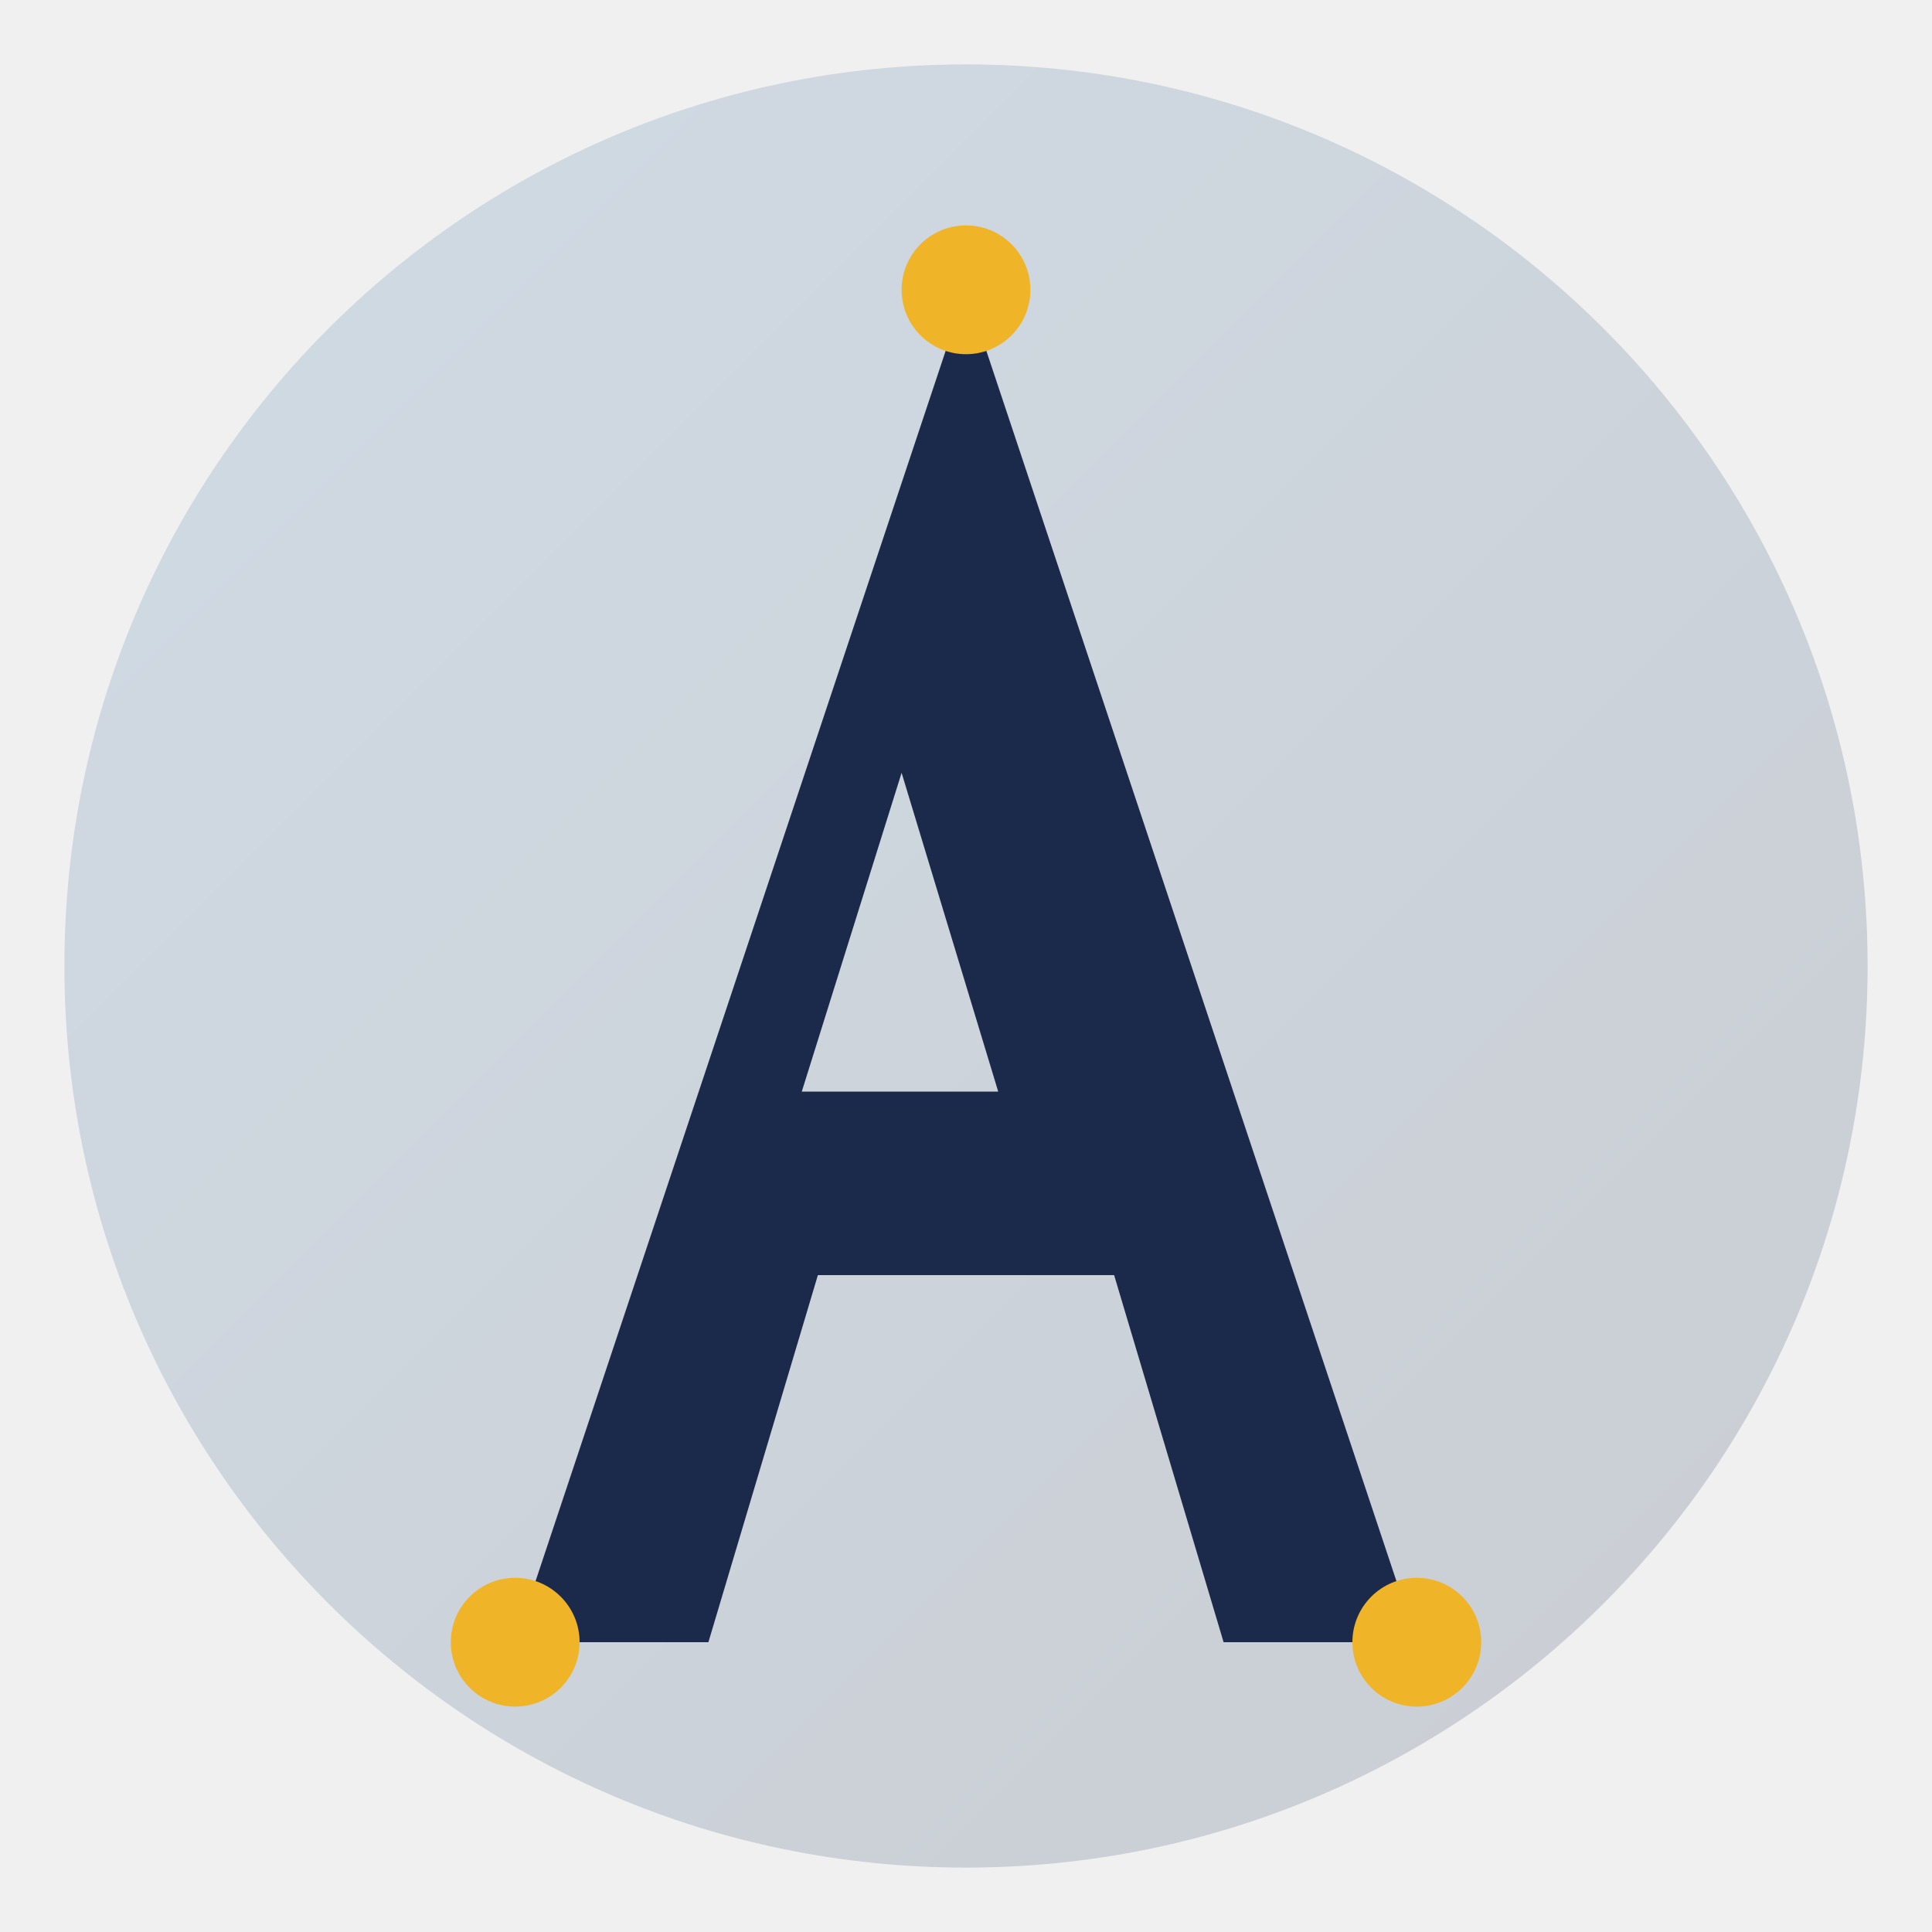
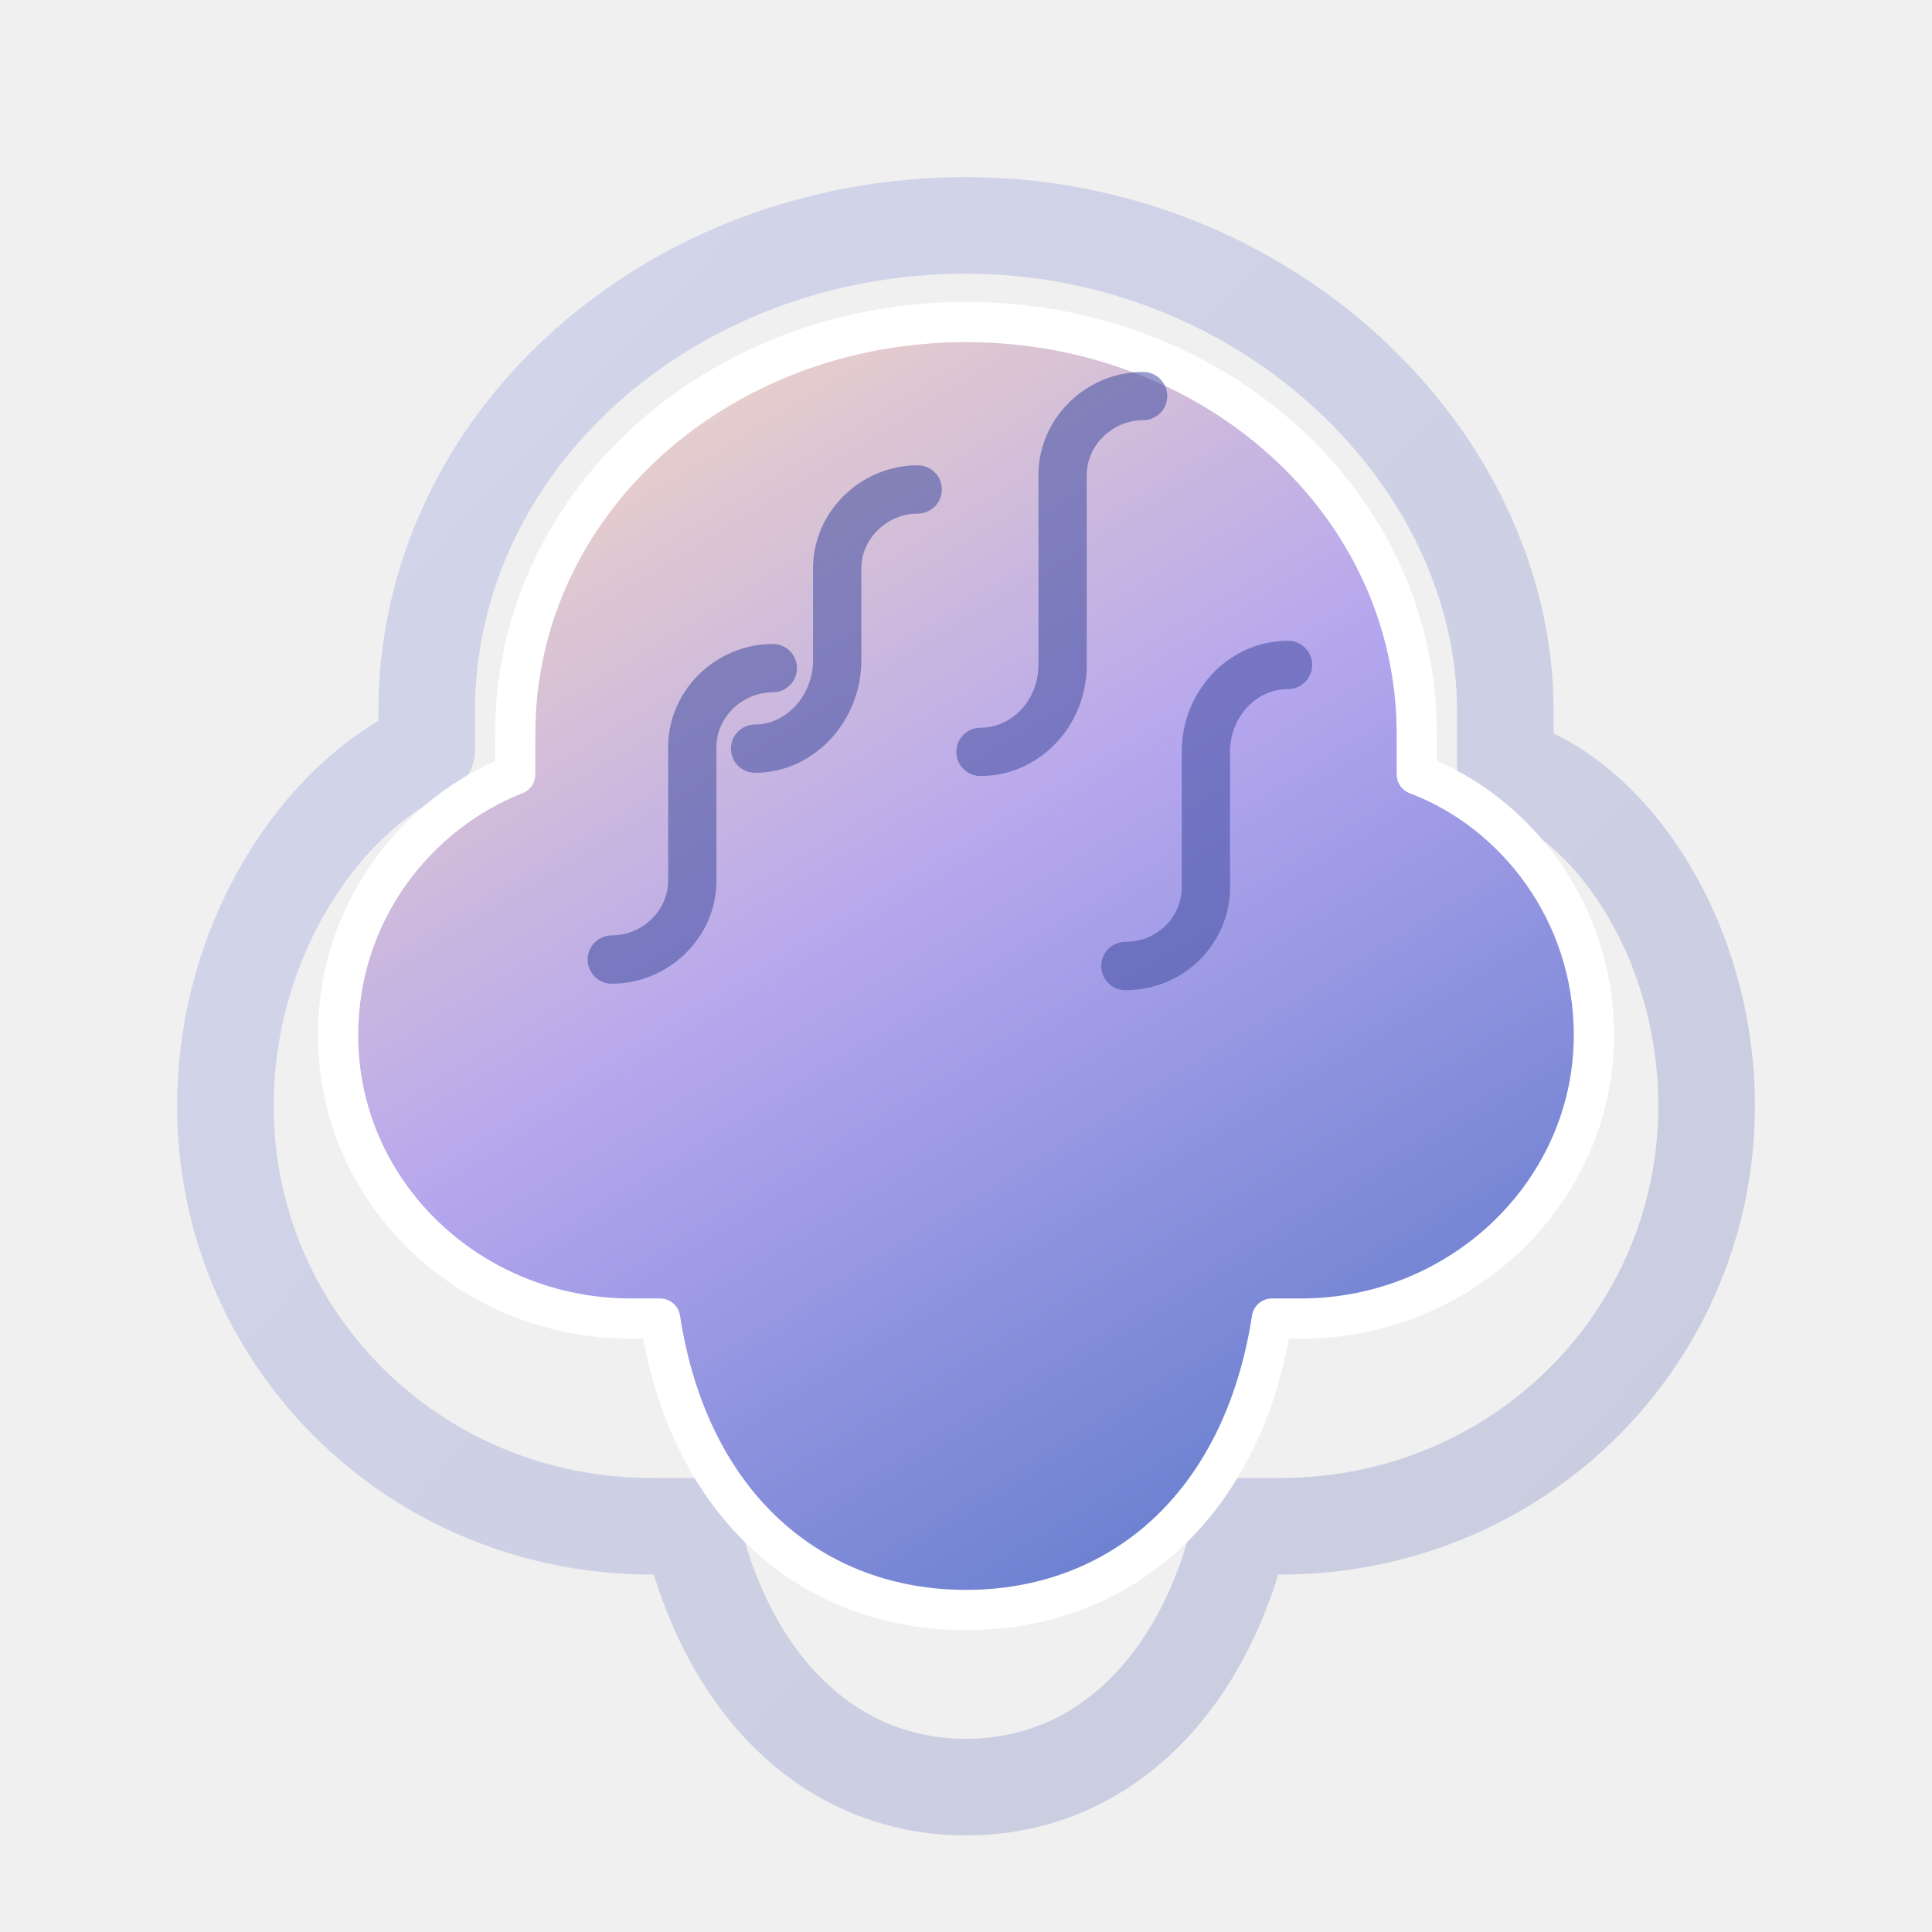
<svg xmlns="http://www.w3.org/2000/svg" width="120" height="120" viewBox="0 0 120 120" role="img" aria-labelledby="title desc">
  <defs>
-     <linearGradient id="gradient" x1="0%" y1="0%" x2="100%" y2="100%">
-       <stop offset="0%" stop-color="#3e7cb1" />
-       <stop offset="100%" stop-color="#1b2a4b" />
+     <linearGradient id="brainGradient" x1="20%" y1="0%" x2="80%" y2="100%">
+       <stop offset="0%" stop-color="#f3d8c3" />
+       <stop offset="45%" stop-color="#b5a6ee" />
+       <stop offset="100%" stop-color="#5a78c9" />
+     </linearGradient>
+     <linearGradient id="accentStroke" x1="0%" y1="0%" x2="100%" y2="100%">
+       <stop offset="0%" stop-color="#6f7bdc" />
+       <stop offset="100%" stop-color="#3f4ca1" />
    </linearGradient>
  </defs>
-   <circle cx="60" cy="60" r="56" fill="url(#gradient)" opacity="0.18" />
-   <path d="M60 18l28 84h-12l-6.8-22.8H50.8L44 102H32L60 18zm2 49.8l-6-19.8-6.2 19.8H62z" fill="#1b2a4b" />
-   <g fill="#f0b429">
-     <circle cx="60" cy="18" r="4" />
-     <circle cx="88" cy="102" r="4" />
-     <circle cx="32" cy="102" r="4" />
+   <g fill="none" stroke-linecap="round" stroke-linejoin="round">
+     <path d="M60 14c-18.5 0-33.5 13.5-33.5 30.2v2.4C20 49.5 14 58.3 14 68.7 14 83 25.6 94.8 40.5 94.8h2.4C45.3 105 51.8 111 60 111s14.7-6 17.1-16.2h2.4C94.4 94.8 106 83 106 68.7c0-10.4-6-19.2-12.5-21.1v-3.4C93.5 28.3 78.5 14 60 14z" stroke="url(#accentStroke)" stroke-width="6" opacity="0.22" />
+     <path d="M60 20c-15.4 0-28 11.2-28 25.6v2.5c-6.1 2.4-11 8.5-11 16.2 0 9.8 8.2 17.6 18.2 17.6h1.8C42.8 93.6 50.5 100 60 100s17.2-6.4 19-18.1h1.8c10 0 18.2-7.9 18.2-17.6 0-7.7-4.9-13.9-11-16.2V45.6C88 31.2 75.4 20 60 20z" fill="url(#brainGradient)" stroke="#ffffff" stroke-width="2.5" />
+     <path d="M48 41.5c-2.7 0-5 2.2-5 4.9v8.3c0 2.7-2.3 4.9-5 4.9m19-29.2c-2.7 0-5 2.2-5 4.9v5.7c0 3-2.3 5.5-5.1 5.5m24.1-21.9c-2.7 0-5 2.2-5 4.9v11.8c0 3-2.3 5.4-5.1 5.4m19.1-5.4c-2.8 0-5.1 2.4-5.1 5.4v8.4c0 2.7-2.2 4.9-5 4.9" stroke="#3f4ca1" stroke-width="3" opacity="0.55" />
  </g>
</svg>
